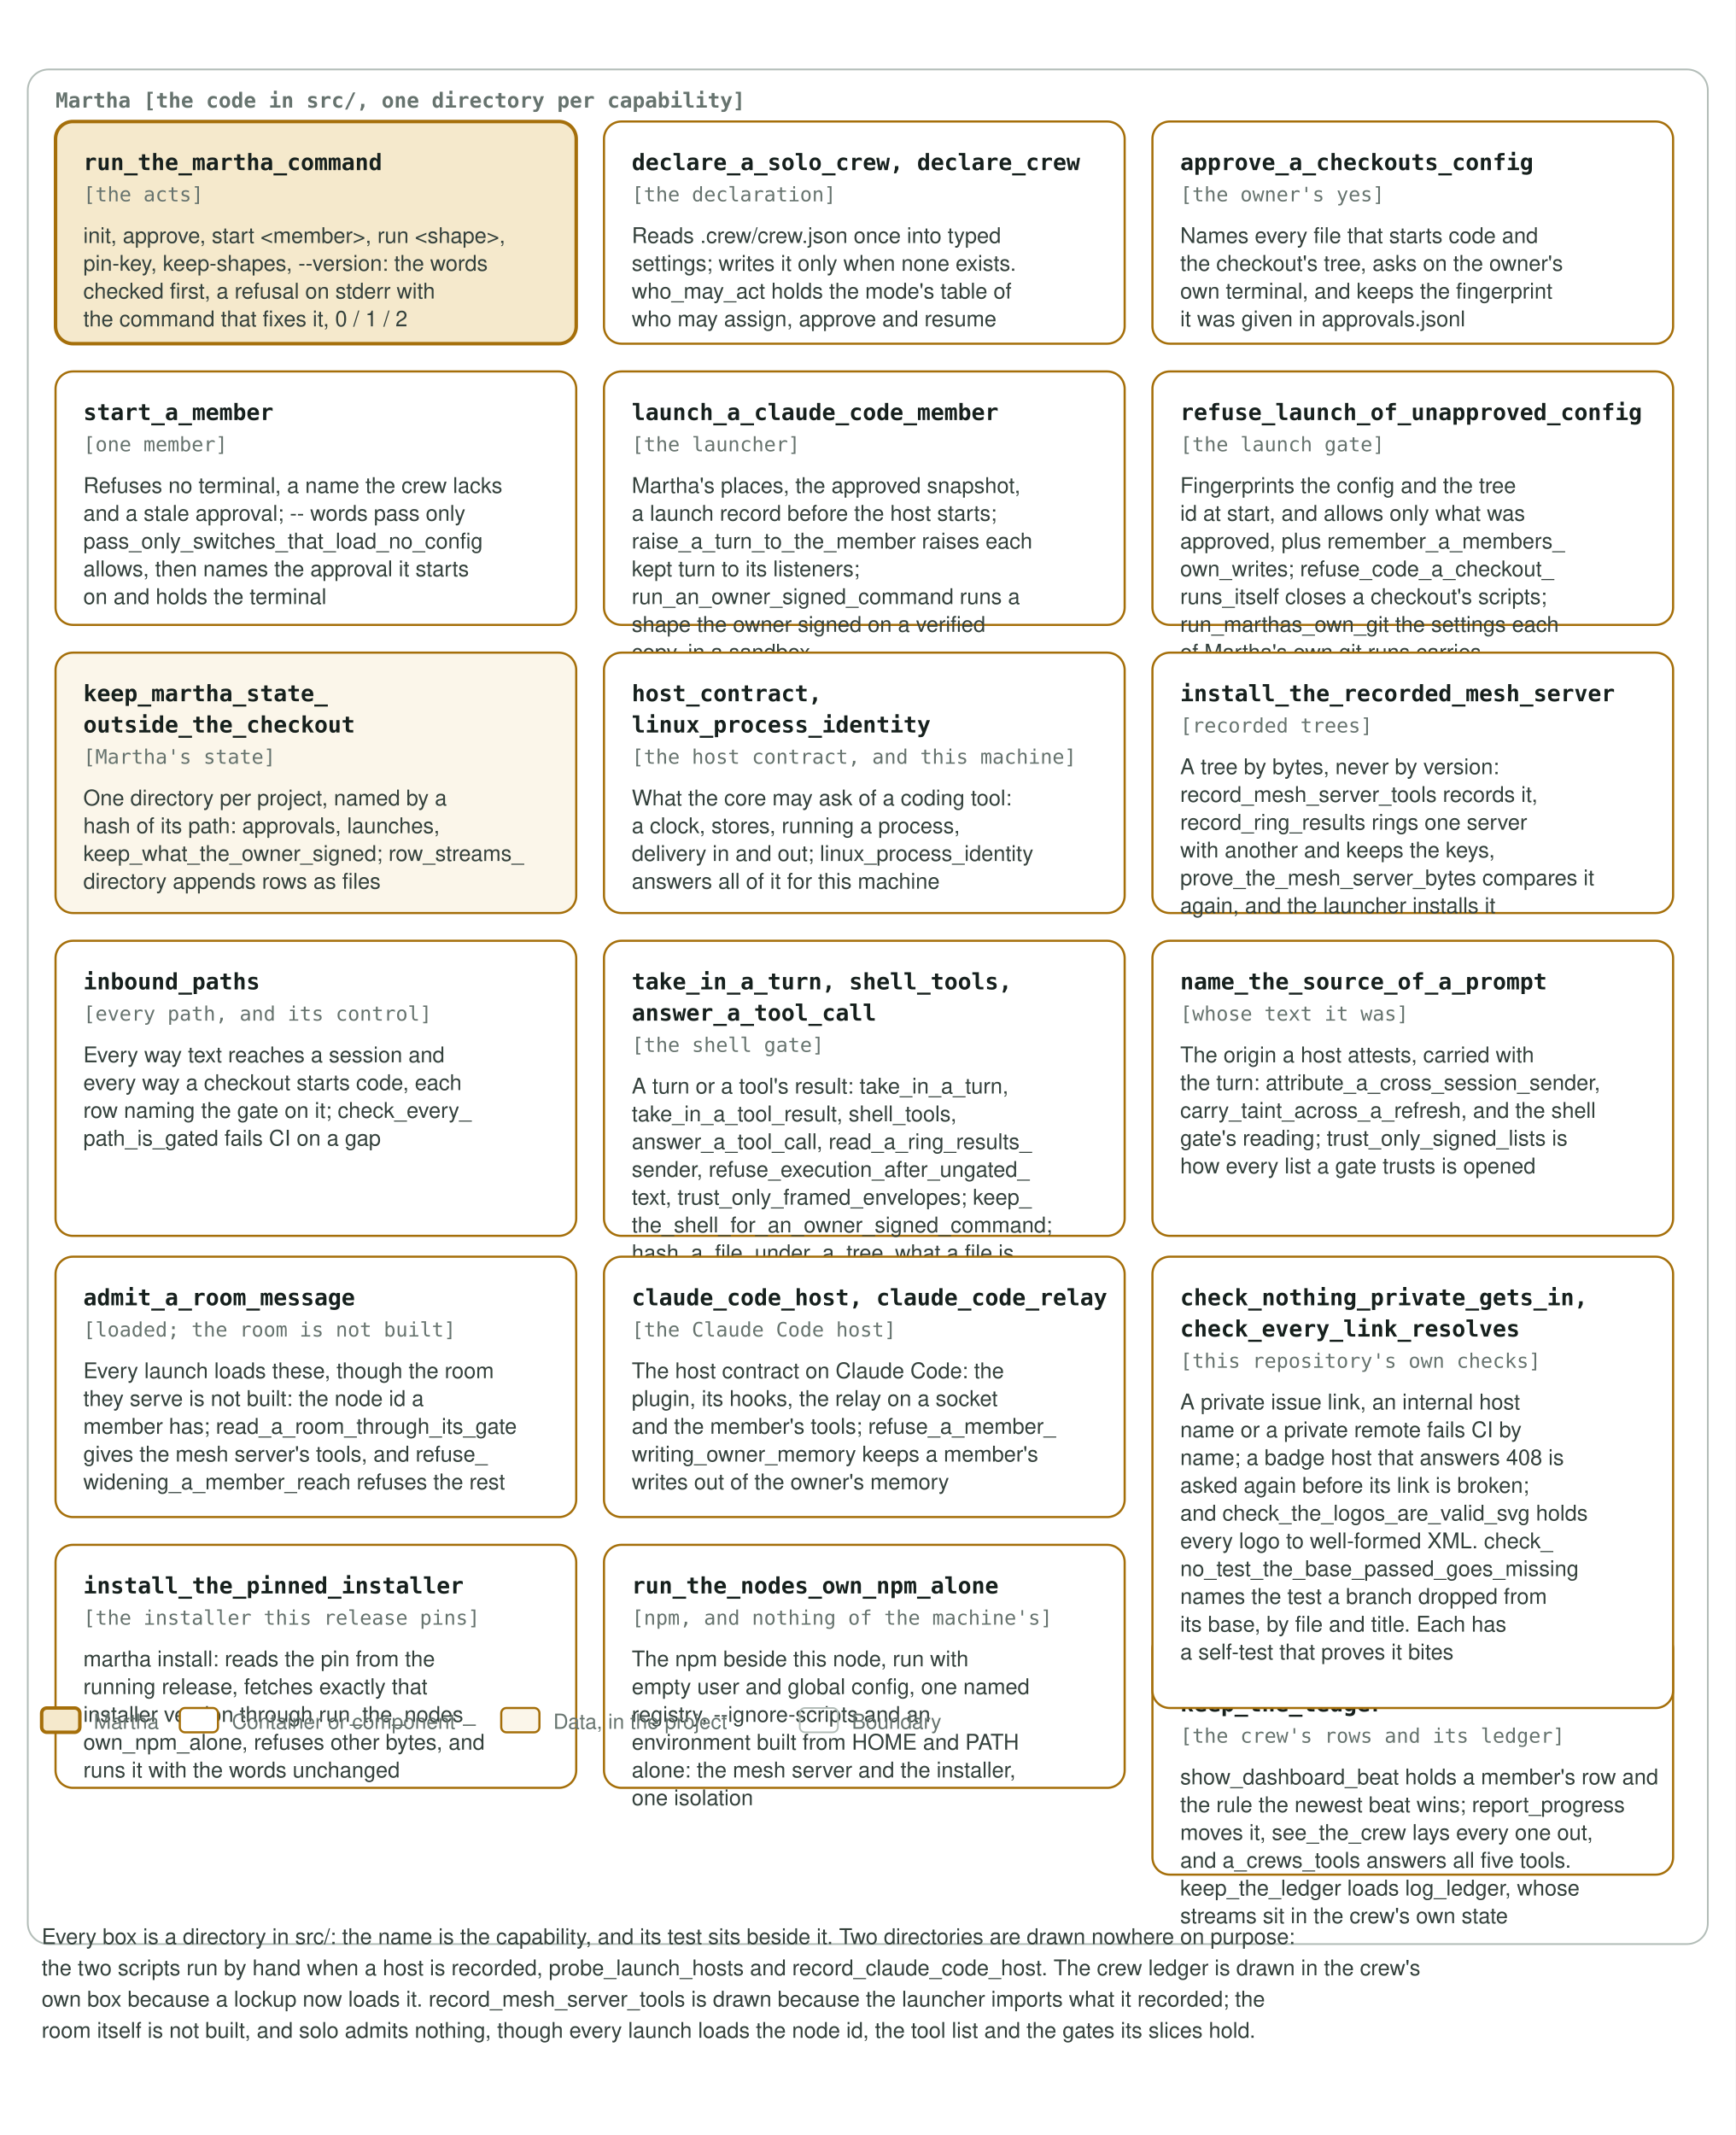
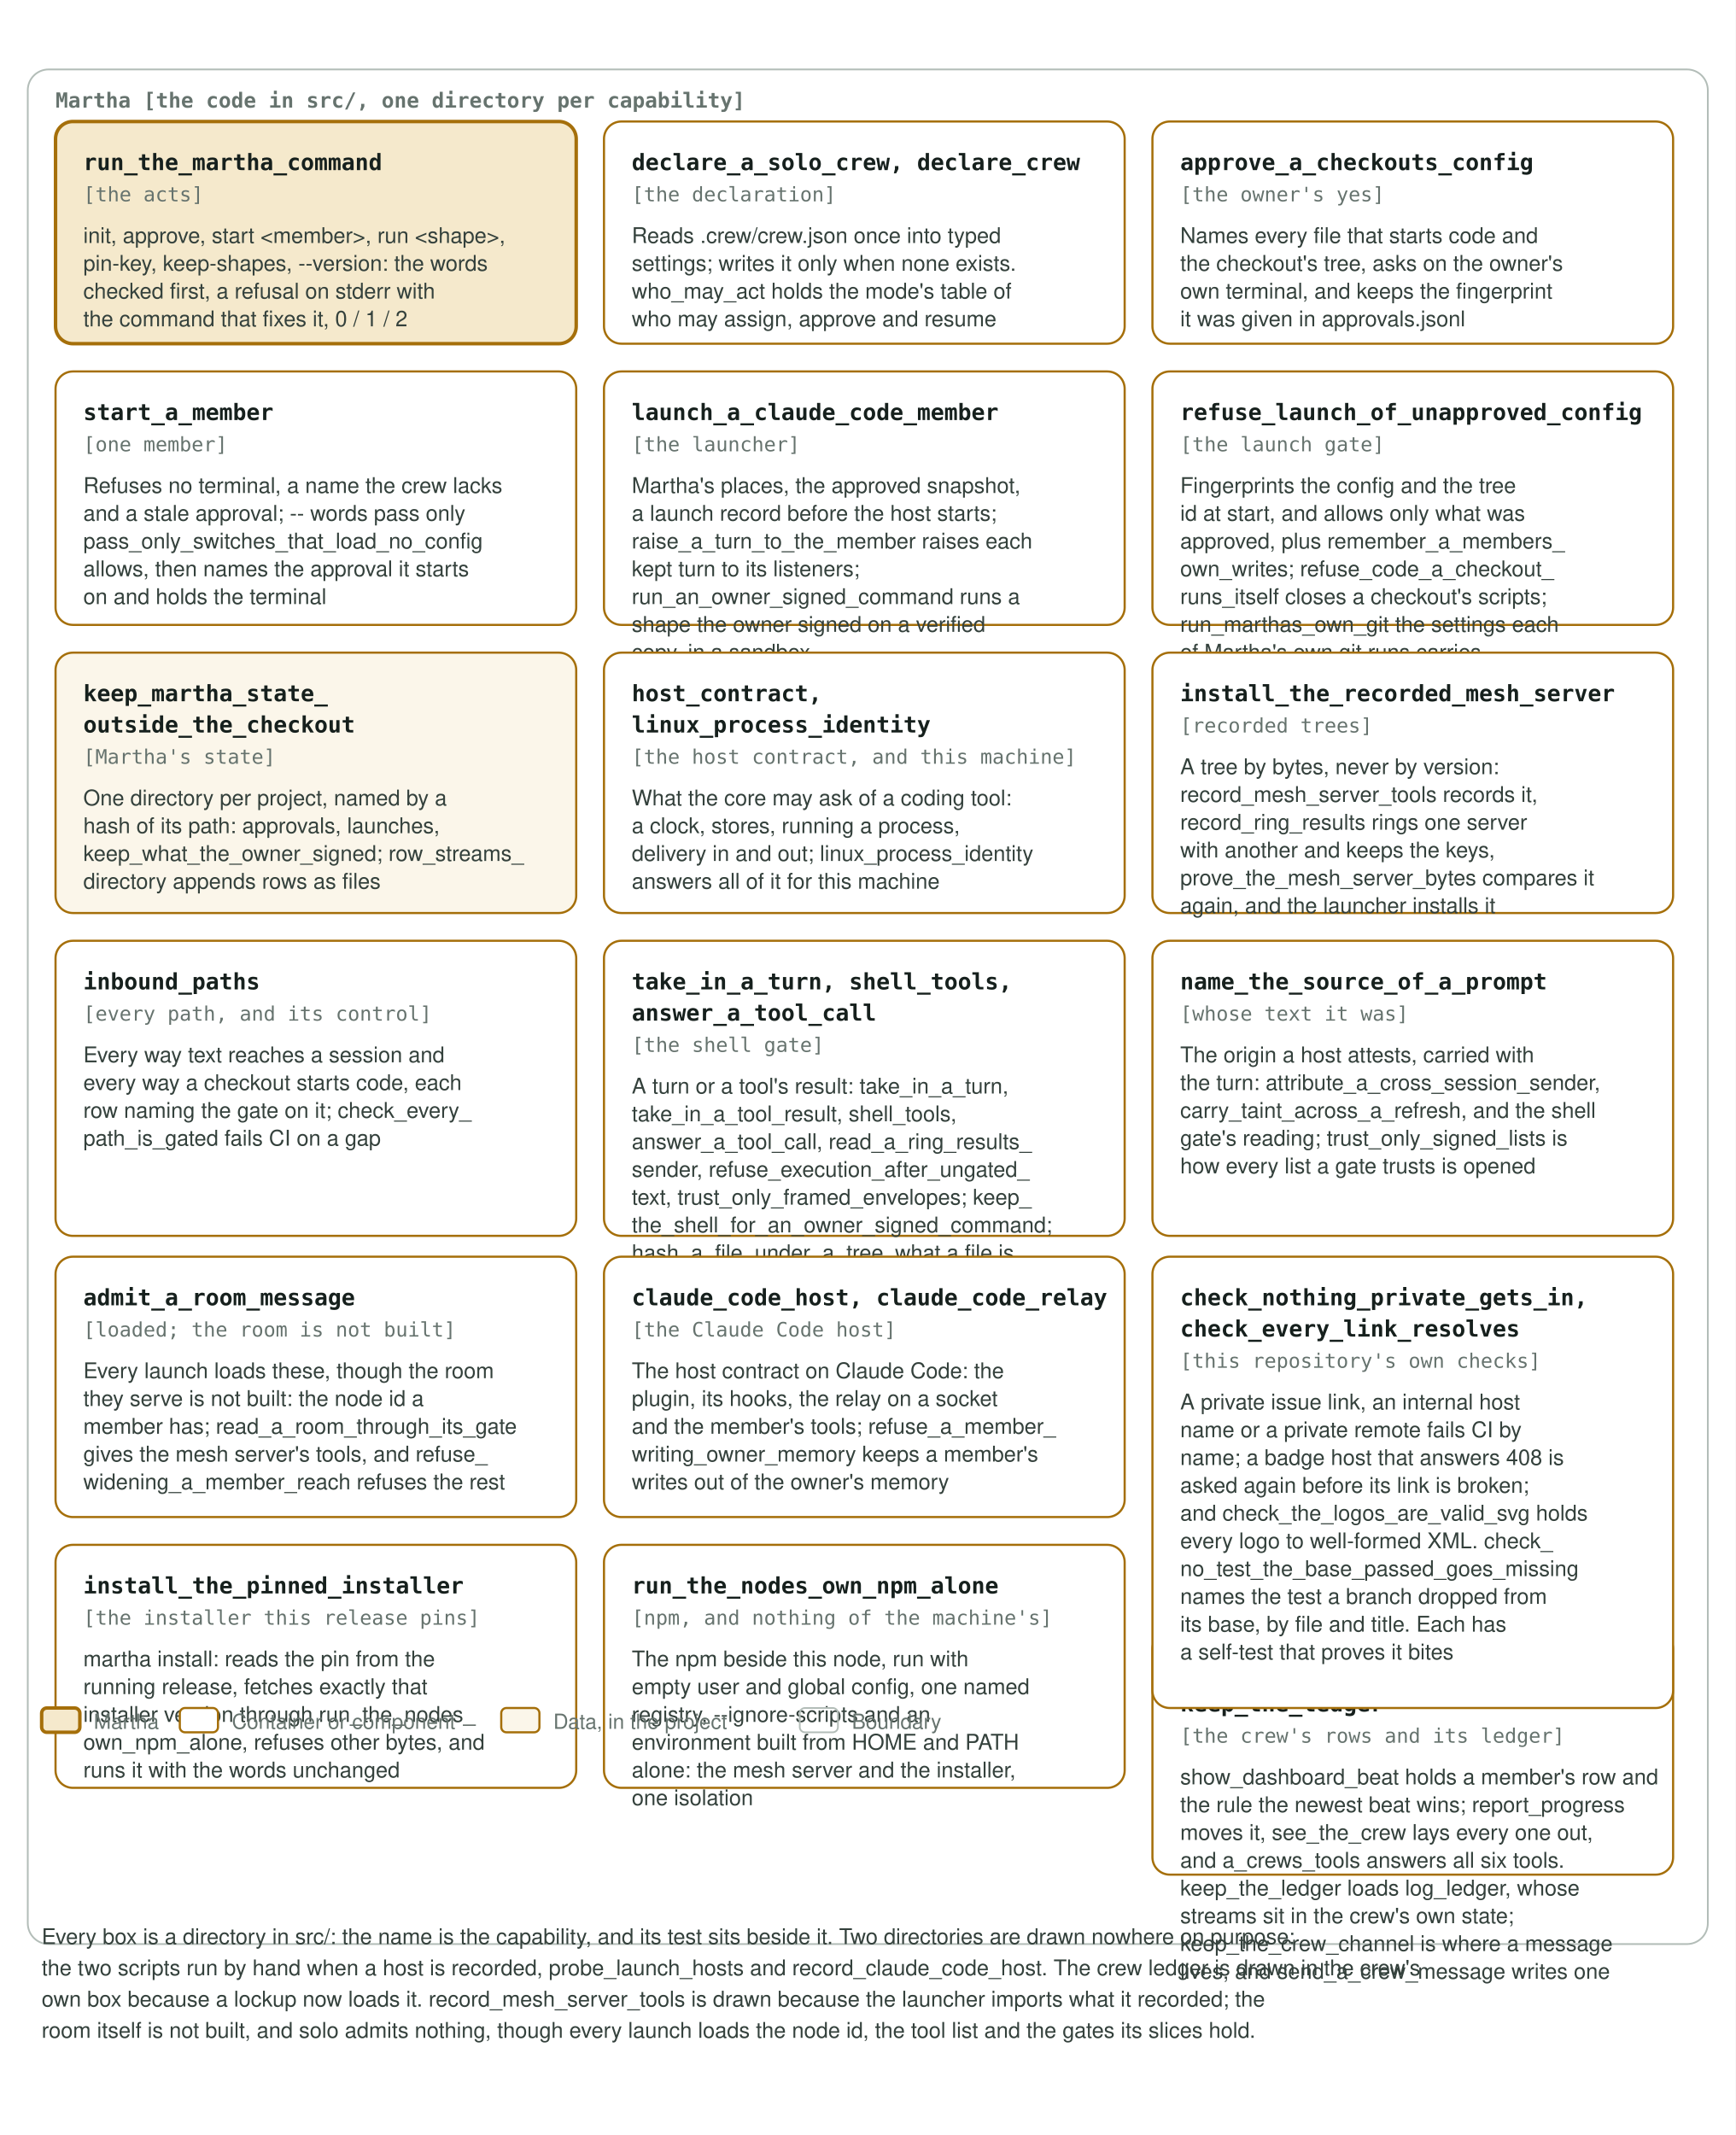
<svg xmlns="http://www.w3.org/2000/svg" viewBox="0 0 1000 1230" role="img" aria-label="Martha components">
  <style>
.t-name { font-family: "Atkinson Hyperlegible", "Segoe UI", system-ui, -apple-system, Helvetica, Arial, sans-serif; font-size: 15px; font-weight: 700; }
.t-desc { font-family: "Atkinson Hyperlegible", "Segoe UI", system-ui, -apple-system, Helvetica, Arial, sans-serif; font-size: 12.5px; }
.t-rel { font-family: "Atkinson Hyperlegible", "Segoe UI", system-ui, -apple-system, Helvetica, Arial, sans-serif; font-size: 11.5px; paint-order: stroke; stroke-width: 4px; stroke-linejoin: round; }
.t-code { font-family: "JetBrains Mono", ui-monospace, Menlo, Consolas, monospace; font-size: 13px; font-weight: 600; }
.t-type { font-family: "JetBrains Mono", ui-monospace, Menlo, Consolas, monospace; font-size: 11.5px; }
.t-bound { font-family: "JetBrains Mono", ui-monospace, Menlo, Consolas, monospace; font-size: 12px; font-weight: 600; }
.t-leg { font-family: "Atkinson Hyperlegible", "Segoe UI", system-ui, -apple-system, Helvetica, Arial, sans-serif; font-size: 12px; }
.edge { fill: none; stroke-width: 1.25; }
.edge-team { fill: none; stroke-width: 1.25; stroke-dasharray: 5 4; }
.bg { fill: #FFFFFF; }
.b-sys { fill: #F5E9CC; stroke: #A56F0A; stroke-width: 2; }
.b-per { fill: #E3EBF2; stroke: #3B5B7A; stroke-width: 1.25; }
.b-mac { fill: #E6E4EE; stroke: #5E5A78; stroke-width: 1.25; stroke-dasharray: 5 4; }
.b-ext { fill: #ECEFED; stroke: #8A9791; stroke-width: 1.25; }
.b-cmp { fill: #FFFFFF; stroke: #A56F0A; stroke-width: 1.25; }
.b-dat { fill: #FBF6EA; stroke: #A56F0A; stroke-width: 1.25; }
.b-team { fill: #FFFFFF; stroke: #5E5A78; stroke-width: 1.25; stroke-dasharray: 5 4; }
.b-later { fill: #F3F4F3; stroke: #8A9791; stroke-width: 1.25; stroke-dasharray: 5 4; }
.bound { fill: none; stroke: #B3BDB8; stroke-width: 1; }
.head { fill: #3B5B7A; }
.t-name, .t-code { fill: #16201D; }
.t-type, .t-bound, .t-leg { fill: #66736E; }
.t-desc { fill: #34413C; }
.t-rel { fill: #66736E; stroke: #FFFFFF; }
.edge, .edge-team { stroke: #8A9791; }
.arrowhead { fill: #8A9791; }
@media (prefers-color-scheme: dark) {
.bg { fill: #171F1C; }
.b-sys { fill: #3A2E13; stroke: #E3AA3C; }
.b-per { fill: #1D2A36; stroke: #8EB4D8; }
.b-mac { fill: #26243A; stroke: #A9A4C8; }
.b-ext { fill: #1C2421; stroke: #7D8B85; }
.b-cmp { fill: #171F1C; stroke: #E3AA3C; }
.b-dat { fill: #2A2414; stroke: #E3AA3C; }
.b-team { fill: #171F1C; stroke: #A9A4C8; }
.b-later { fill: #1C2421; stroke: #7D8B85; }
.bound { stroke: #4A5752; }
.head { fill: #8EB4D8; }
.t-name, .t-code { fill: #E6ECE9; }
.t-type, .t-bound, .t-leg { fill: #93A09A; }
.t-desc { fill: #C3CDC8; }
.t-rel { fill: #93A09A; stroke: #171F1C; }
.edge, .edge-team { stroke: #7D8B85; }
.arrowhead { fill: #7D8B85; }
}
</style>
  <defs>
    <marker id="a" viewBox="0 0 10 10" refX="9" refY="5" markerWidth="7" markerHeight="7" orient="auto-start-reverse">
      <path class="arrowhead" d="M0 0L10 5L0 10z" />
    </marker>
  </defs>
  <rect class="bg" x="0" y="0" width="1000" height="1230" />
  <rect class="bound" x="16" y="40" width="968" height="1080" rx="12" />
  <text class="t-bound" x="32" y="62">Martha [the code in src/, one directory per capability]</text>
  <rect class="b-sys" x="32" y="70" width="300" height="128" rx="10" />
  <text class="t-code" x="48" y="98">run_the_martha_command</text>
  <text class="t-type" x="48" y="116">[the acts]</text>
  <text class="t-desc" x="48" y="140">init, approve, start &lt;member&gt;, run &lt;shape&gt;,</text>
  <text class="t-desc" x="48" y="156">pin-key, keep-shapes, --version: the words</text>
  <text class="t-desc" x="48" y="172">checked first, a refusal on stderr with</text>
  <text class="t-desc" x="48" y="188">the command that fixes it, 0 / 1 / 2</text>
  <rect class="b-cmp" x="348" y="70" width="300" height="128" rx="10" />
  <text class="t-code" x="364" y="98">declare_a_solo_crew, declare_crew</text>
  <text class="t-type" x="364" y="116">[the declaration]</text>
  <text class="t-desc" x="364" y="140">Reads .crew/crew.json once into typed</text>
  <text class="t-desc" x="364" y="156">settings; writes it only when none exists.</text>
  <text class="t-desc" x="364" y="172">who_may_act holds the mode's table of</text>
  <text class="t-desc" x="364" y="188">who may assign, approve and resume</text>
  <rect class="b-cmp" x="664" y="70" width="300" height="128" rx="10" />
  <text class="t-code" x="680" y="98">approve_a_checkouts_config</text>
  <text class="t-type" x="680" y="116">[the owner's yes]</text>
  <text class="t-desc" x="680" y="140">Names every file that starts code and</text>
  <text class="t-desc" x="680" y="156">the checkout's tree, asks on the owner's</text>
  <text class="t-desc" x="680" y="172">own terminal, and keeps the fingerprint</text>
  <text class="t-desc" x="680" y="188">it was given in approvals.jsonl</text>
  <rect class="b-cmp" x="32" y="214" width="300" height="146" rx="10" />
  <text class="t-code" x="48" y="242">start_a_member</text>
  <text class="t-type" x="48" y="260">[one member]</text>
  <text class="t-desc" x="48" y="284">Refuses no terminal, a name the crew lacks</text>
  <text class="t-desc" x="48" y="300">and a stale approval; -- words pass only</text>
  <text class="t-desc" x="48" y="316">pass_only_switches_that_load_no_config</text>
  <text class="t-desc" x="48" y="332">allows, then names the approval it starts</text>
  <text class="t-desc" x="48" y="348">on and holds the terminal</text>
  <rect class="b-cmp" x="348" y="214" width="300" height="146" rx="10" />
  <text class="t-code" x="364" y="242">launch_a_claude_code_member</text>
  <text class="t-type" x="364" y="260">[the launcher]</text>
  <text class="t-desc" x="364" y="284">Martha's places, the approved snapshot,</text>
  <text class="t-desc" x="364" y="300">a launch record before the host starts;</text>
  <text class="t-desc" x="364" y="316">raise_a_turn_to_the_member raises each</text>
  <text class="t-desc" x="364" y="332">kept turn to its listeners;</text>
  <text class="t-desc" x="364" y="348">run_an_owner_signed_command runs a</text>
  <text class="t-desc" x="364" y="364">shape the owner signed on a verified</text>
  <text class="t-desc" x="364" y="380">copy, in a sandbox</text>
  <rect class="b-cmp" x="664" y="214" width="300" height="146" rx="10" />
  <text class="t-code" x="680" y="242">refuse_launch_of_unapproved_config</text>
  <text class="t-type" x="680" y="260">[the launch gate]</text>
  <text class="t-desc" x="680" y="284">Fingerprints the config and the tree</text>
  <text class="t-desc" x="680" y="300">id at start, and allows only what was</text>
  <text class="t-desc" x="680" y="316">approved, plus remember_a_members_</text>
  <text class="t-desc" x="680" y="332">own_writes; refuse_code_a_checkout_</text>
  <text class="t-desc" x="680" y="348">runs_itself closes a checkout's scripts;</text>
  <text class="t-desc" x="680" y="364">run_marthas_own_git the settings each</text>
  <text class="t-desc" x="680" y="380">of Martha's own git runs carries</text>
  <rect class="b-dat" x="32" y="376" width="300" height="150" rx="10" />
  <text class="t-code" x="48" y="404">keep_martha_state_</text>
  <text class="t-code" x="48" y="422">outside_the_checkout</text>
  <text class="t-type" x="48" y="440">[Martha's state]</text>
  <text class="t-desc" x="48" y="464">One directory per project, named by a</text>
  <text class="t-desc" x="48" y="480">hash of its path: approvals, launches,</text>
  <text class="t-desc" x="48" y="496">keep_what_the_owner_signed; row_streams_</text>
  <text class="t-desc" x="48" y="512">directory appends rows as files</text>
  <rect class="b-cmp" x="348" y="376" width="300" height="150" rx="10" />
  <text class="t-code" x="364" y="404">host_contract,</text>
  <text class="t-code" x="364" y="422">linux_process_identity</text>
  <text class="t-type" x="364" y="440">[the host contract, and this machine]</text>
  <text class="t-desc" x="364" y="464">What the core may ask of a coding tool:</text>
  <text class="t-desc" x="364" y="480">a clock, stores, running a process,</text>
  <text class="t-desc" x="364" y="496">delivery in and out; linux_process_identity</text>
  <text class="t-desc" x="364" y="512">answers all of it for this machine</text>
  <rect class="b-cmp" x="664" y="376" width="300" height="150" rx="10" />
  <text class="t-code" x="680" y="404">install_the_recorded_mesh_server</text>
  <text class="t-type" x="680" y="422">[recorded trees]</text>
  <text class="t-desc" x="680" y="446">A tree by bytes, never by version:</text>
  <text class="t-desc" x="680" y="462">record_mesh_server_tools records it,</text>
  <text class="t-desc" x="680" y="478">record_ring_results rings one server</text>
  <text class="t-desc" x="680" y="494">with another and keeps the keys,</text>
  <text class="t-desc" x="680" y="510">prove_the_mesh_server_bytes compares it</text>
  <text class="t-desc" x="680" y="526">again, and the launcher installs it</text>
  <rect class="b-cmp" x="32" y="542" width="300" height="170" rx="10" />
  <text class="t-code" x="48" y="570">inbound_paths</text>
  <text class="t-type" x="48" y="588">[every path, and its control]</text>
  <text class="t-desc" x="48" y="612">Every way text reaches a session and</text>
  <text class="t-desc" x="48" y="628">every way a checkout starts code, each</text>
  <text class="t-desc" x="48" y="644">row naming the gate on it; check_every_</text>
  <text class="t-desc" x="48" y="660">path_is_gated fails CI on a gap</text>
  <rect class="b-cmp" x="348" y="542" width="300" height="170" rx="10" />
  <text class="t-code" x="364" y="570">take_in_a_turn, shell_tools,</text>
  <text class="t-code" x="364" y="588">answer_a_tool_call</text>
  <text class="t-type" x="364" y="606">[the shell gate]</text>
  <text class="t-desc" x="364" y="630">A turn or a tool's result: take_in_a_turn,</text>
  <text class="t-desc" x="364" y="646">take_in_a_tool_result, shell_tools,</text>
  <text class="t-desc" x="364" y="662">answer_a_tool_call, read_a_ring_results_</text>
  <text class="t-desc" x="364" y="678">sender, refuse_execution_after_ungated_</text>
  <text class="t-desc" x="364" y="694">text, trust_only_framed_envelopes; keep_</text>
  <text class="t-desc" x="364" y="710">the_shell_for_an_owner_signed_command;</text>
  <text class="t-desc" x="364" y="726">hash_a_file_under_a_tree, what a file is</text>
  <rect class="b-cmp" x="664" y="542" width="300" height="170" rx="10" />
  <text class="t-code" x="680" y="570">name_the_source_of_a_prompt</text>
  <text class="t-type" x="680" y="588">[whose text it was]</text>
  <text class="t-desc" x="680" y="612">The origin a host attests, carried with</text>
  <text class="t-desc" x="680" y="628">the turn: attribute_a_cross_session_sender,</text>
  <text class="t-desc" x="680" y="644">carry_taint_across_a_refresh, and the shell</text>
  <text class="t-desc" x="680" y="660">gate's reading; trust_only_signed_lists is</text>
  <text class="t-desc" x="680" y="676">how every list a gate trusts is opened</text>
  <rect class="b-cmp" x="32" y="890" width="300" height="140" rx="10" />
  <text class="t-code" x="48" y="918">install_the_pinned_installer</text>
  <text class="t-type" x="48" y="936">[the installer this release pins]</text>
  <text class="t-desc" x="48" y="960">martha install: reads the pin from the</text>
  <text class="t-desc" x="48" y="976">running release, fetches exactly that</text>
  <text class="t-desc" x="48" y="992">installer version through run_the_nodes_</text>
  <text class="t-desc" x="48" y="1008">own_npm_alone, refuses other bytes, and</text>
  <text class="t-desc" x="48" y="1024">runs it with the words unchanged</text>
  <rect class="b-cmp" x="664" y="940" width="300" height="140" rx="10" />
  <text class="t-code" x="680" y="968">show_dashboard_beat,</text>
  <text class="t-code" x="680" y="986">keep_the_ledger</text>
  <text class="t-type" x="680" y="1004">[the crew's rows and its ledger]</text>
  <text class="t-desc" x="680" y="1028">show_dashboard_beat holds a member's row and</text>
  <text class="t-desc" x="680" y="1044">the rule the newest beat wins; report_progress</text>
  <text class="t-desc" x="680" y="1060">moves it, see_the_crew lays every one out,</text>
-   <text class="t-desc" x="680" y="1076">and a_crews_tools answers all five tools.</text>
+   <text class="t-desc" x="680" y="1076">and a_crews_tools answers all six tools.</text>
  <text class="t-desc" x="680" y="1092">keep_the_ledger loads log_ledger, whose</text>
-   <text class="t-desc" x="680" y="1108">streams sit in the crew's own state</text>
+   <text class="t-desc" x="680" y="1108">streams sit in the crew's own state;</text>
+   <text class="t-desc" x="680" y="1124">keep_the_crew_channel is where a message</text>
+   <text class="t-desc" x="680" y="1140">lives, and send_a_crew_message writes one</text>
  <rect class="b-cmp" x="348" y="890" width="300" height="140" rx="10" />
  <text class="t-code" x="364" y="918">run_the_nodes_own_npm_alone</text>
  <text class="t-type" x="364" y="936">[npm, and nothing of the machine's]</text>
  <text class="t-desc" x="364" y="960">The npm beside this node, run with</text>
  <text class="t-desc" x="364" y="976">empty user and global config, one named</text>
  <text class="t-desc" x="364" y="992">registry, --ignore-scripts and an</text>
  <text class="t-desc" x="364" y="1008">environment built from HOME and PATH</text>
  <text class="t-desc" x="364" y="1024">alone: the mesh server and the installer,</text>
  <text class="t-desc" x="364" y="1040">one isolation</text>
  <rect class="b-cmp" x="32" y="724" width="300" height="150" rx="10" />
  <text class="t-code" x="48" y="752">admit_a_room_message</text>
  <text class="t-type" x="48" y="770">[loaded; the room is not built]</text>
  <text class="t-desc" x="48" y="794">Every launch loads these, though the room</text>
  <text class="t-desc" x="48" y="810">they serve is not built: the node id a</text>
  <text class="t-desc" x="48" y="826">member has; read_a_room_through_its_gate</text>
  <text class="t-desc" x="48" y="842">gives the mesh server's tools, and refuse_</text>
  <text class="t-desc" x="48" y="858">widening_a_member_reach refuses the rest</text>
  <rect class="b-cmp" x="348" y="724" width="300" height="150" rx="10" />
  <text class="t-code" x="364" y="752">claude_code_host, claude_code_relay</text>
  <text class="t-type" x="364" y="770">[the Claude Code host]</text>
  <text class="t-desc" x="364" y="794">The host contract on Claude Code: the</text>
  <text class="t-desc" x="364" y="810">plugin, its hooks, the relay on a socket</text>
  <text class="t-desc" x="364" y="826">and the member's tools; refuse_a_member_</text>
  <text class="t-desc" x="364" y="842">writing_owner_memory keeps a member's</text>
  <text class="t-desc" x="364" y="858">writes out of the owner's memory</text>
  <rect class="b-cmp" x="664" y="724" width="300" height="260" rx="10" />
  <text class="t-code" x="680" y="752">check_nothing_private_gets_in,</text>
  <text class="t-code" x="680" y="770">check_every_link_resolves</text>
  <text class="t-type" x="680" y="788">[this repository's own checks]</text>
  <text class="t-desc" x="680" y="812">A private issue link, an internal host</text>
  <text class="t-desc" x="680" y="828">name or a private remote fails CI by</text>
  <text class="t-desc" x="680" y="844">name; a badge host that answers 408 is</text>
  <text class="t-desc" x="680" y="860">asked again before its link is broken;</text>
  <text class="t-desc" x="680" y="876">and check_the_logos_are_valid_svg holds</text>
  <text class="t-desc" x="680" y="892">every logo to well-formed XML. check_</text>
  <text class="t-desc" x="680" y="908">no_test_the_base_passed_goes_missing</text>
  <text class="t-desc" x="680" y="924">names the test a branch dropped from</text>
  <text class="t-desc" x="680" y="940">its base, by file and title. Each has</text>
  <text class="t-desc" x="680" y="956">a self-test that proves it bites</text>
  <text class="t-desc" x="24" y="1120">Every box is a directory in src/: the name is the capability, and its test sits beside it. Two directories are drawn nowhere on purpose:</text>
  <text class="t-desc" x="24" y="1138">the two scripts run by hand when a host is recorded, probe_launch_hosts and record_claude_code_host. The crew ledger is drawn in the crew's</text>
  <text class="t-desc" x="24" y="1156">own box because a lockup now loads it. record_mesh_server_tools is drawn because the launcher imports what it recorded; the</text>
  <text class="t-desc" x="24" y="1174">room itself is not built, and solo admits nothing, though every launch loads the node id, the tool list and the gates its slices hold.</text>
  <rect class="b-sys" x="24" y="984" width="22" height="14" rx="3" />
  <text class="t-leg" x="54" y="996">Martha</text>
  <rect class="b-cmp" x="103.6" y="984" width="22" height="14" rx="3" />
  <text class="t-leg" x="133.6" y="996">Container or component</text>
  <rect class="b-dat" x="288.8" y="984" width="22" height="14" rx="3" />
  <text class="t-leg" x="318.8" y="996">Data, in the project</text>
  <rect class="bound" x="460.8" y="984" width="22" height="14" rx="3" />
  <text class="t-leg" x="490.8" y="996">Boundary</text>
</svg>
